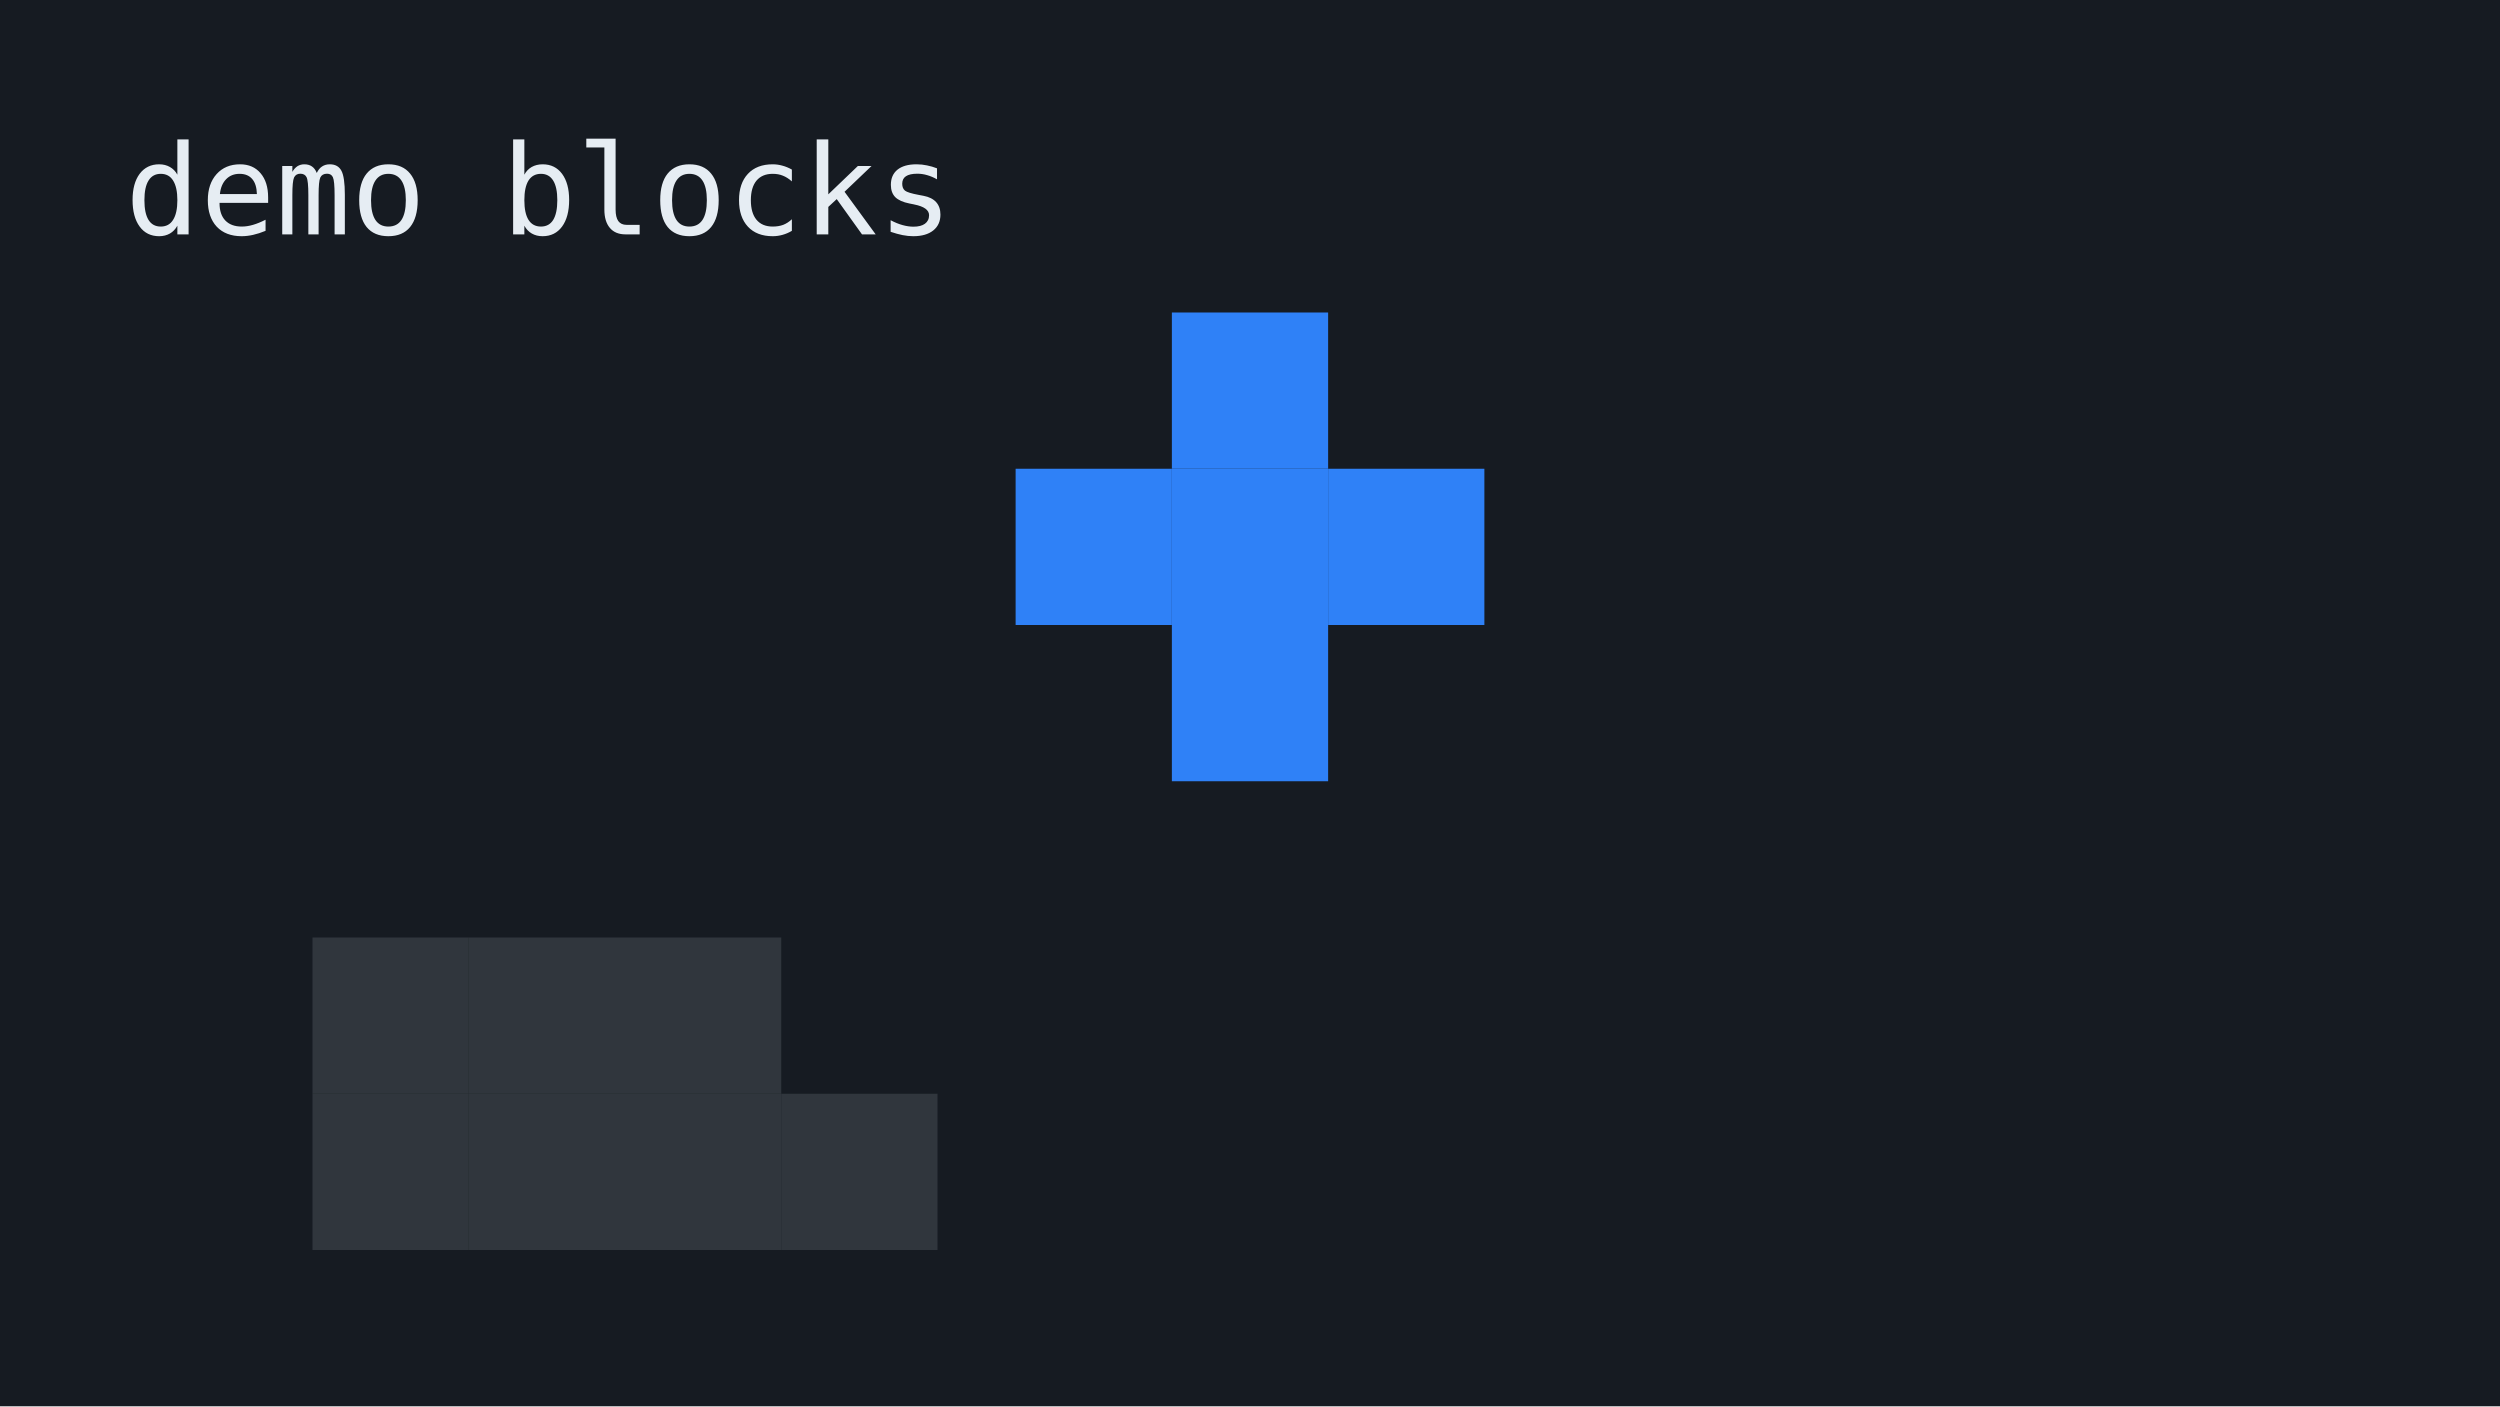
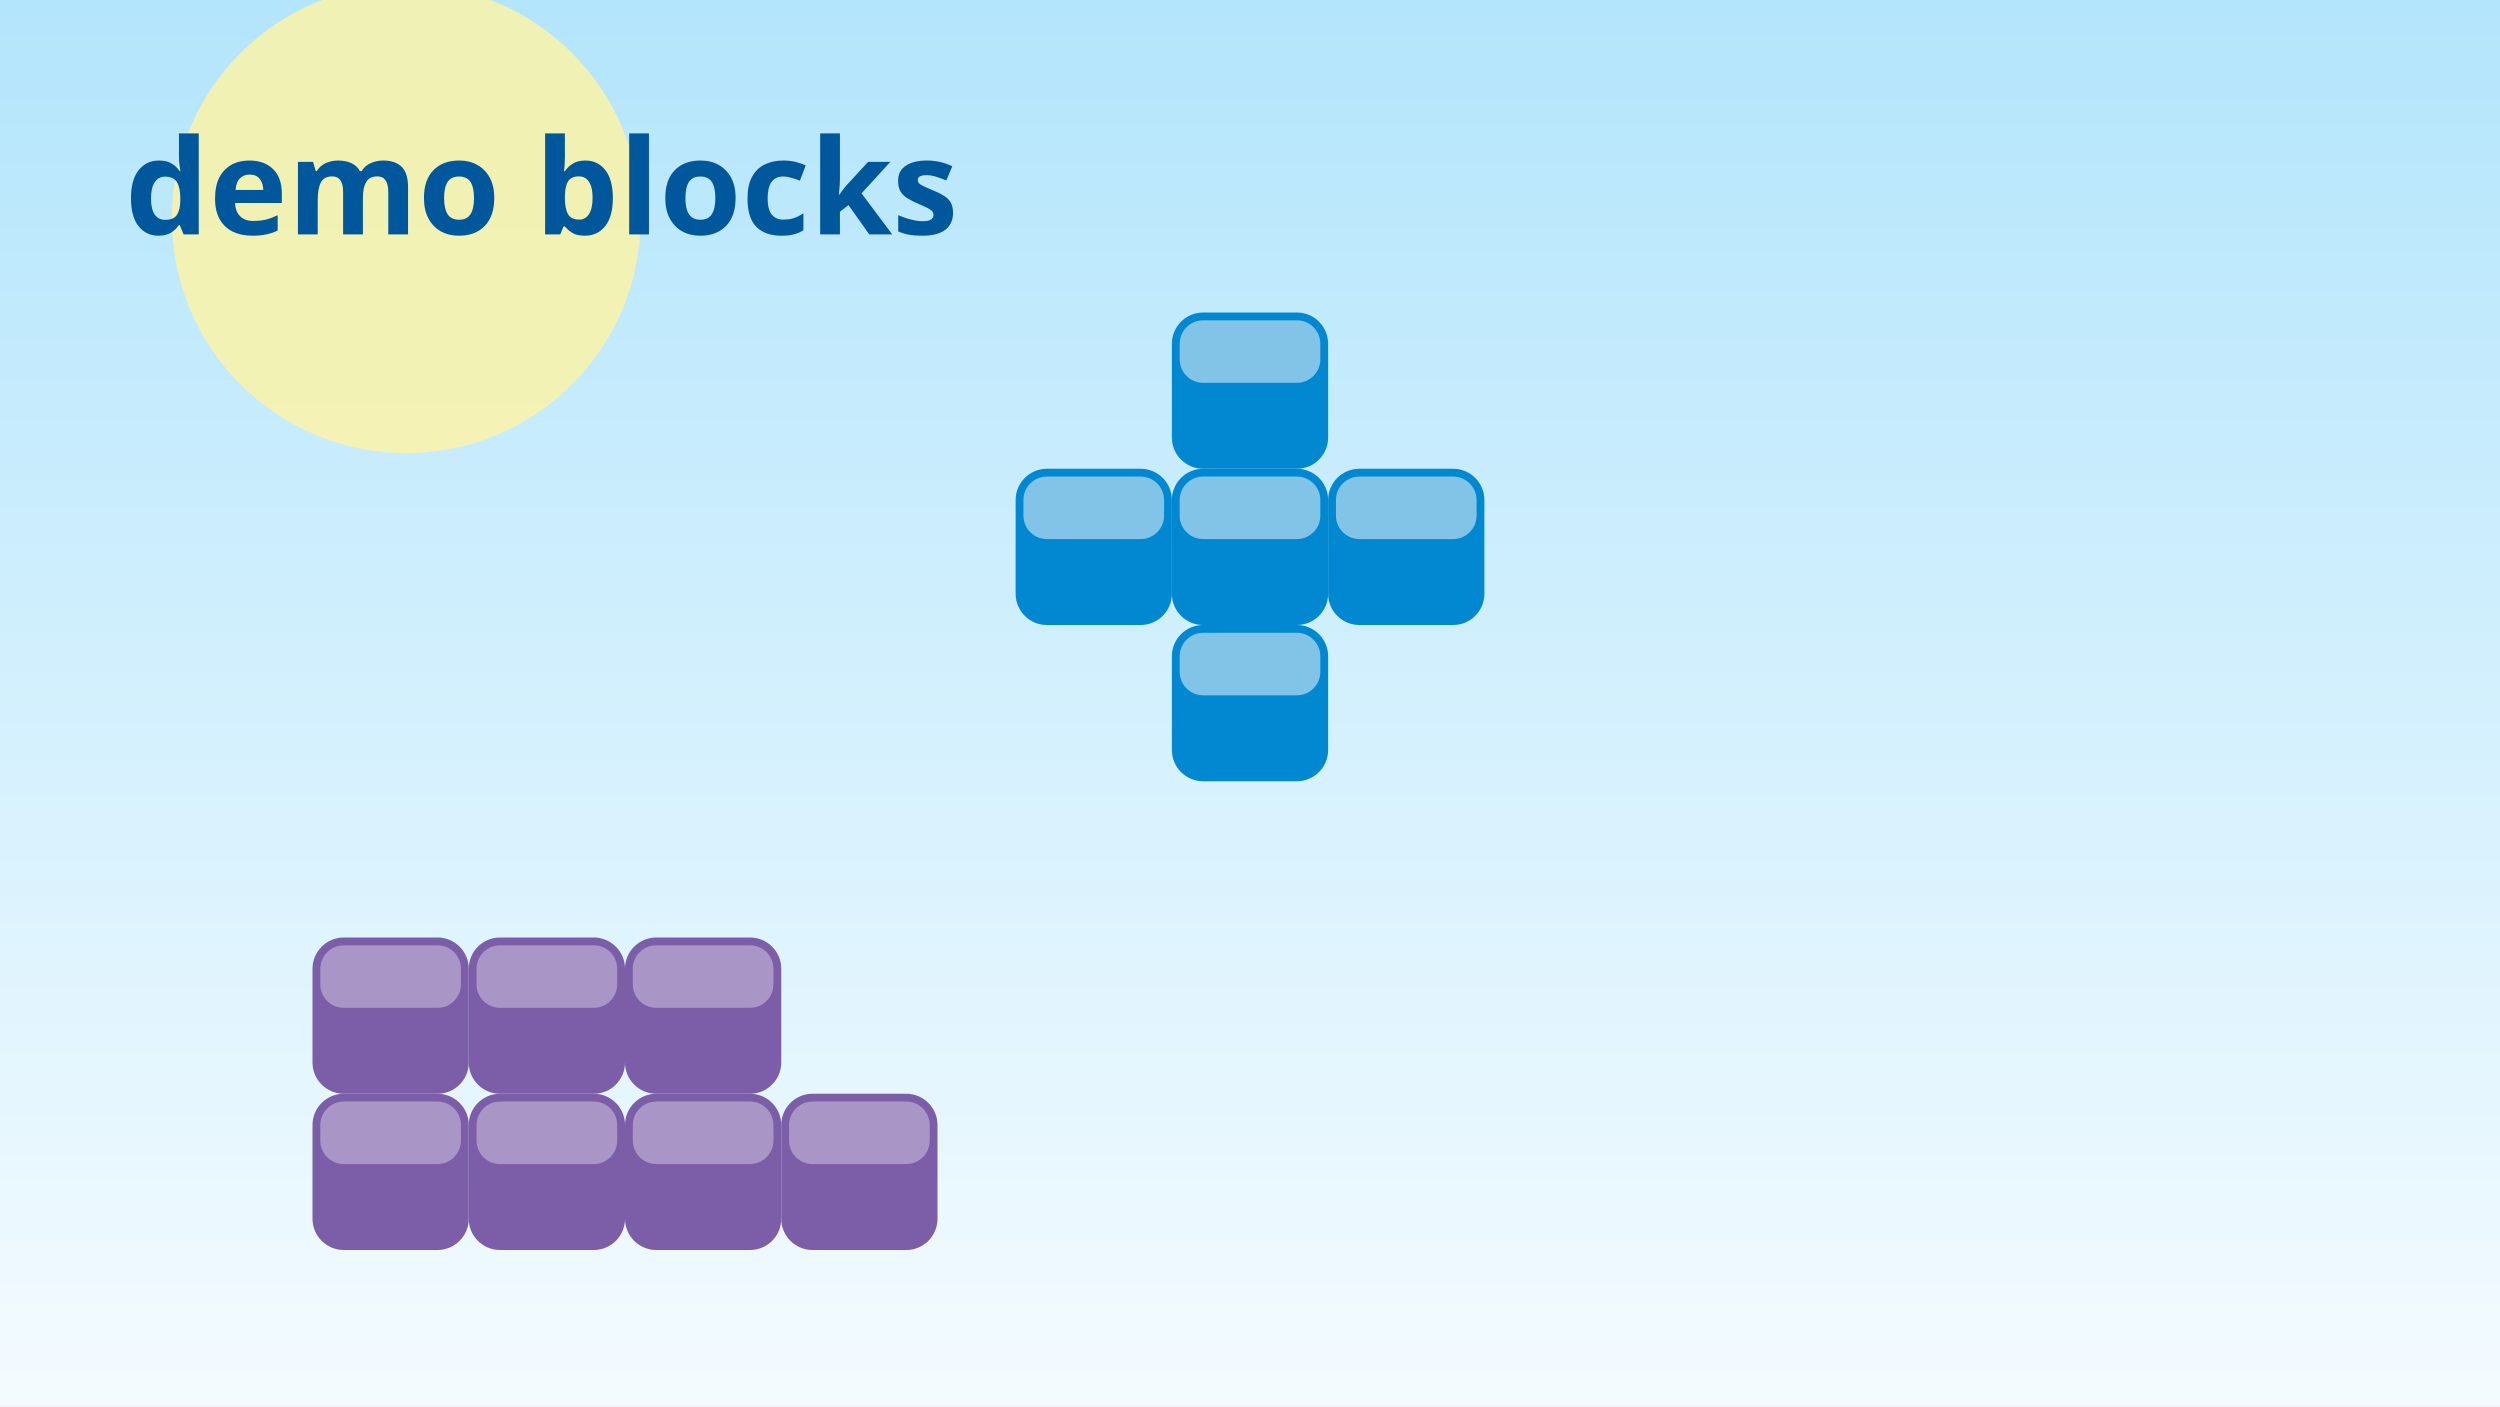
<svg xmlns="http://www.w3.org/2000/svg" width="320" height="180" viewBox="0 0 320 180" role="img" aria-label="Demo Blocks">
-   <rect width="320" height="180" fill="#161b22" />
-   <g fill="#2f81f7">
-     <rect x="150" y="40" width="20" height="20" />
-     <rect x="130" y="60" width="20" height="20" />
-     <rect x="150" y="60" width="20" height="20" />
-     <rect x="170" y="60" width="20" height="20" />
-     <rect x="150" y="80" width="20" height="20" />
+   <defs>
+     <linearGradient id="skyb" x1="0" y1="0" x2="0" y2="1">
+       <stop offset="0" stop-color="#b3e5fc" />
+       <stop offset="1" stop-color="#f4fbff" />
+     </linearGradient>
+   </defs>
+   <rect width="320" height="180" fill="url(#skyb)" />
+   <circle cx="52" cy="28" r="30" fill="#fff4a3" opacity=".8" />
+   <g fill="#0288d1">
+     <rect x="150" y="40" width="20" height="20" rx="4" />
+     <rect x="130" y="60" width="20" height="20" rx="4" />
+     <rect x="150" y="60" width="20" height="20" rx="4" />
+     <rect x="170" y="60" width="20" height="20" rx="4" />
+     <rect x="150" y="80" width="20" height="20" rx="4" />
  </g>
-   <g fill="#30363d">
-     <rect x="40" y="120" width="20" height="20" />
-     <rect x="60" y="120" width="20" height="20" />
-     <rect x="80" y="120" width="20" height="20" />
-     <rect x="40" y="140" width="20" height="20" />
-     <rect x="60" y="140" width="20" height="20" />
-     <rect x="80" y="140" width="20" height="20" />
-     <rect x="100" y="140" width="20" height="20" />
+   <g fill="#ffffff" opacity=".5">
+     <rect x="151" y="41" width="18" height="8" rx="3" />
+     <rect x="131" y="61" width="18" height="8" rx="3" />
+     <rect x="151" y="61" width="18" height="8" rx="3" />
+     <rect x="171" y="61" width="18" height="8" rx="3" />
+     <rect x="151" y="81" width="18" height="8" rx="3" />
  </g>
-   <text x="16" y="30" fill="#e6edf3" font-family="monospace" font-size="16">demo blocks</text>
+   <g fill="#7b5ea7">
+     <rect x="40" y="120" width="20" height="20" rx="4" />
+     <rect x="60" y="120" width="20" height="20" rx="4" />
+     <rect x="80" y="120" width="20" height="20" rx="4" />
+     <rect x="40" y="140" width="20" height="20" rx="4" />
+     <rect x="60" y="140" width="20" height="20" rx="4" />
+     <rect x="80" y="140" width="20" height="20" rx="4" />
+     <rect x="100" y="140" width="20" height="20" rx="4" />
+   </g>
+   <g fill="#ffffff" opacity=".35">
+     <rect x="41" y="121" width="18" height="8" rx="3" />
+     <rect x="61" y="121" width="18" height="8" rx="3" />
+     <rect x="81" y="121" width="18" height="8" rx="3" />
+     <rect x="41" y="141" width="18" height="8" rx="3" />
+     <rect x="61" y="141" width="18" height="8" rx="3" />
+     <rect x="81" y="141" width="18" height="8" rx="3" />
+     <rect x="101" y="141" width="18" height="8" rx="3" />
+   </g>
+   <text x="16" y="30" fill="#01579b" font-family="Segoe UI, sans-serif" font-size="17" font-weight="600">demo blocks</text>
</svg>
